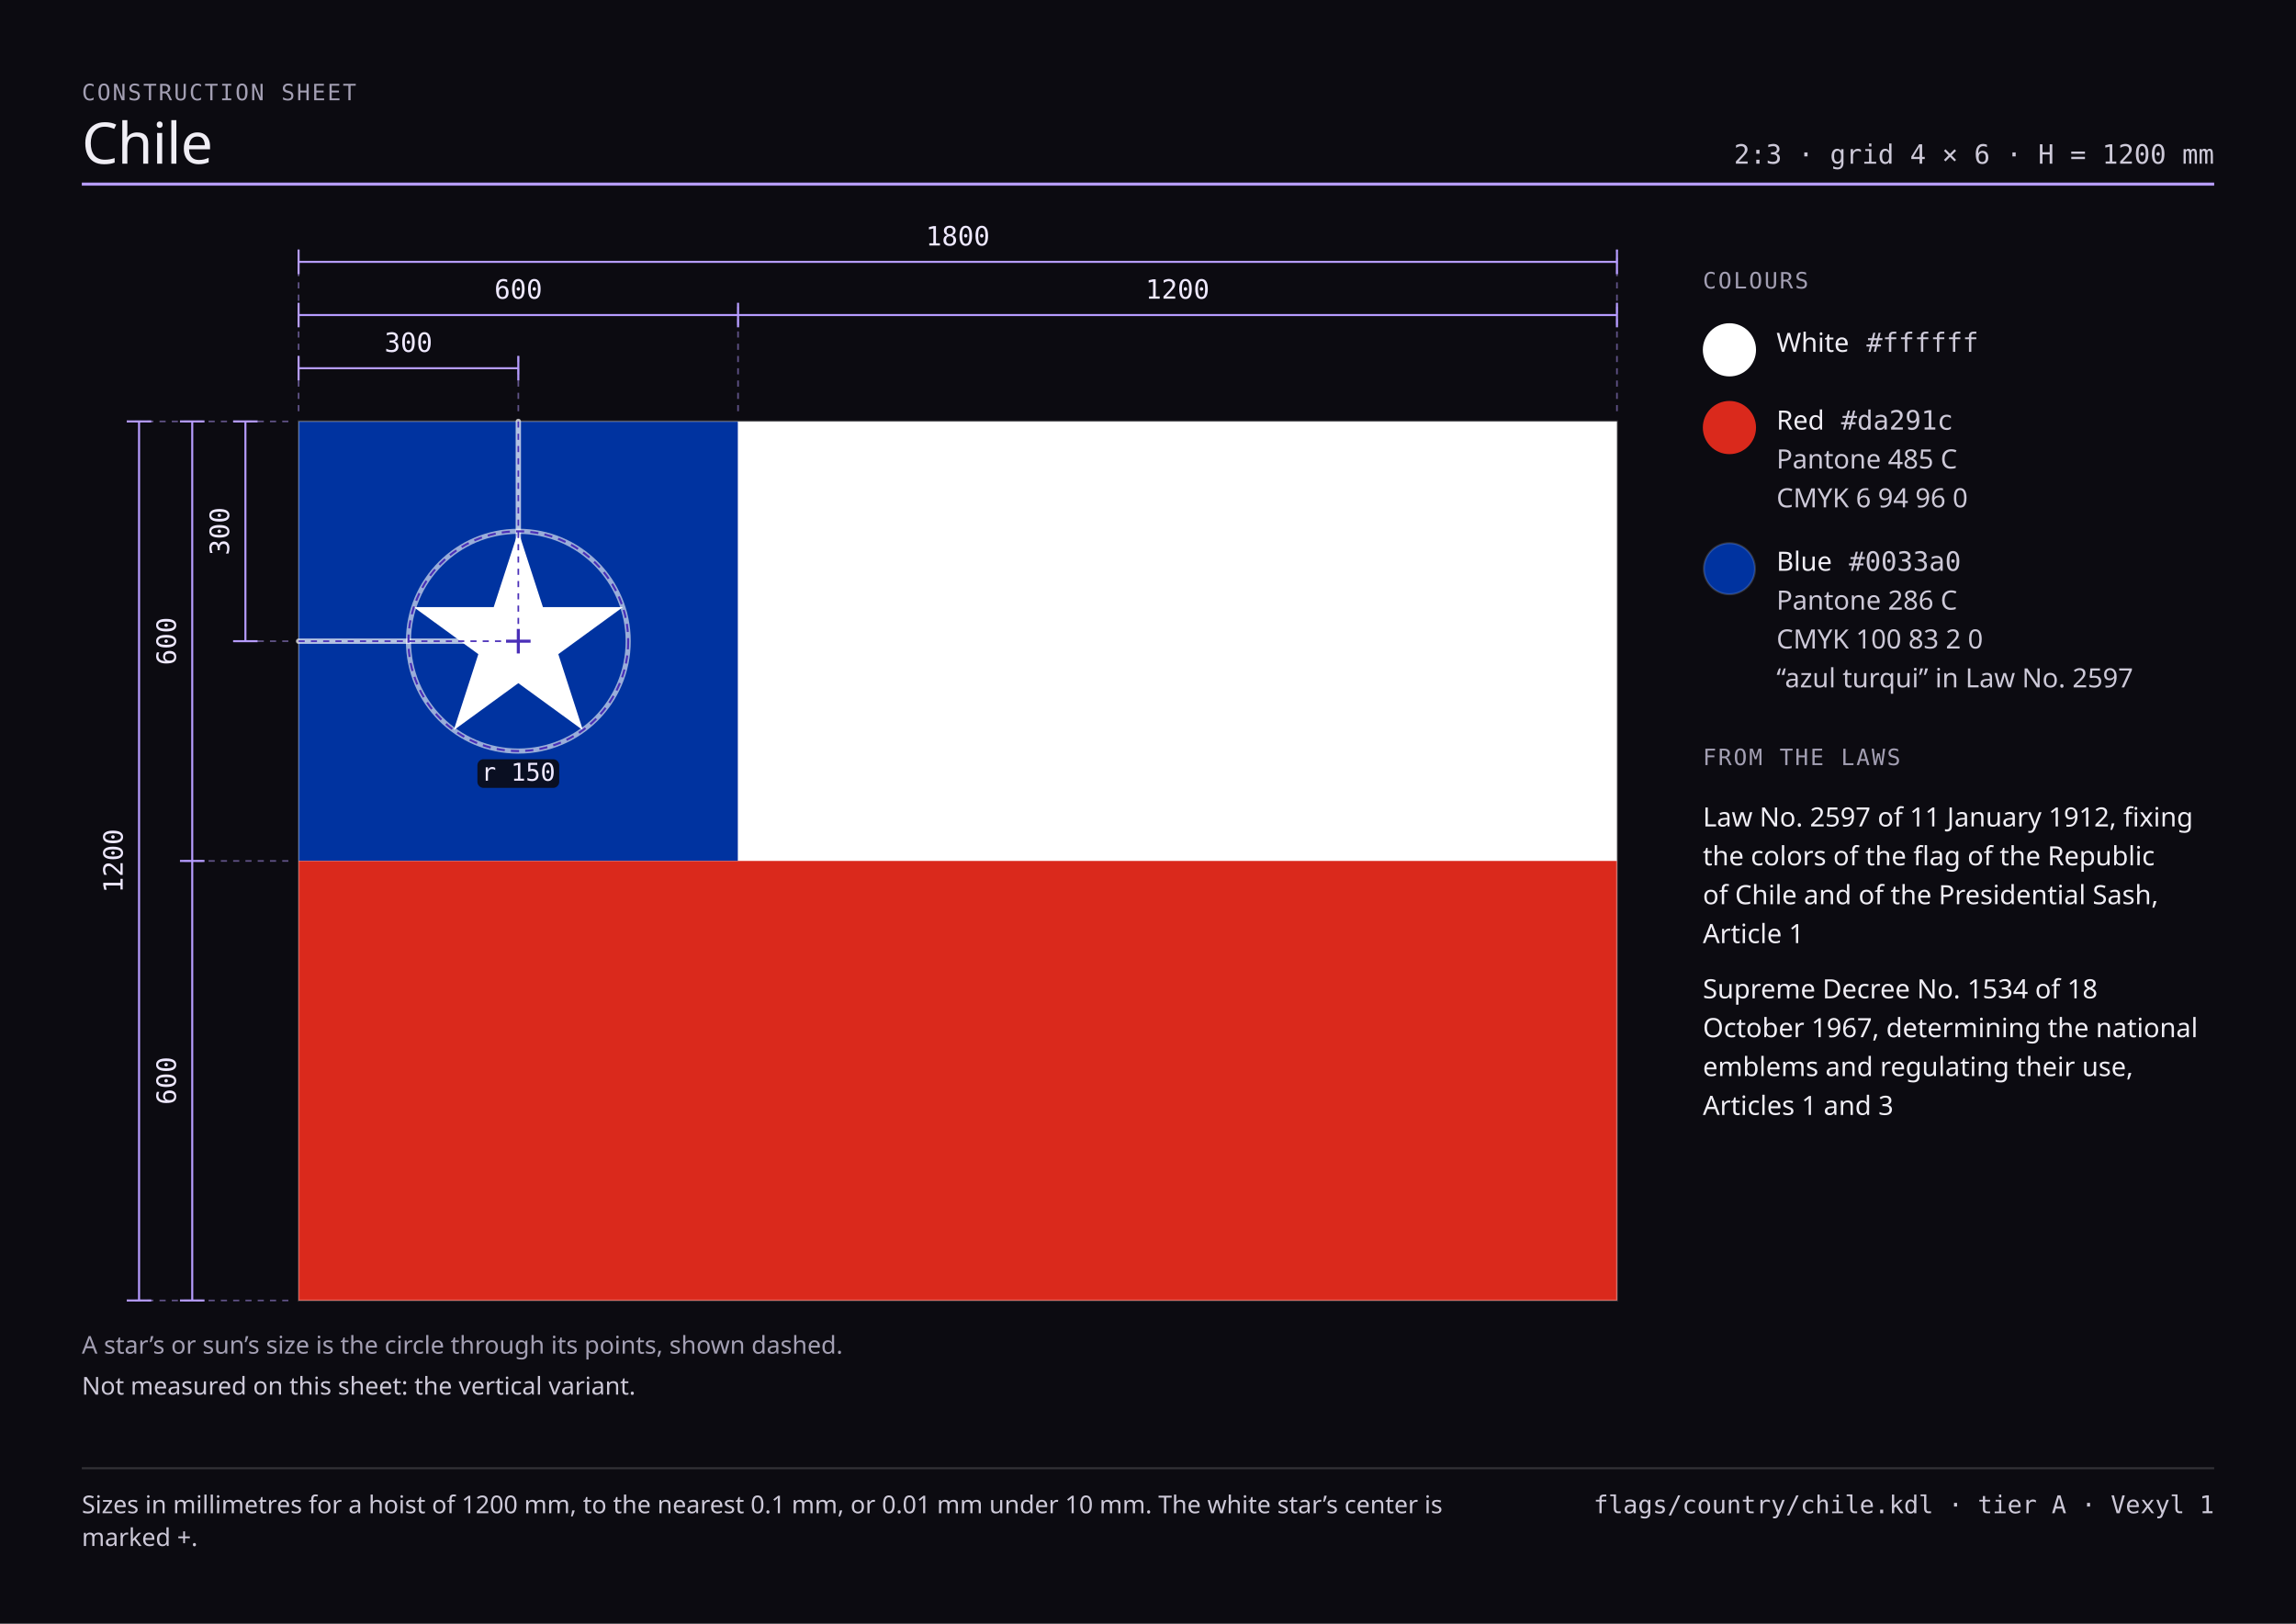
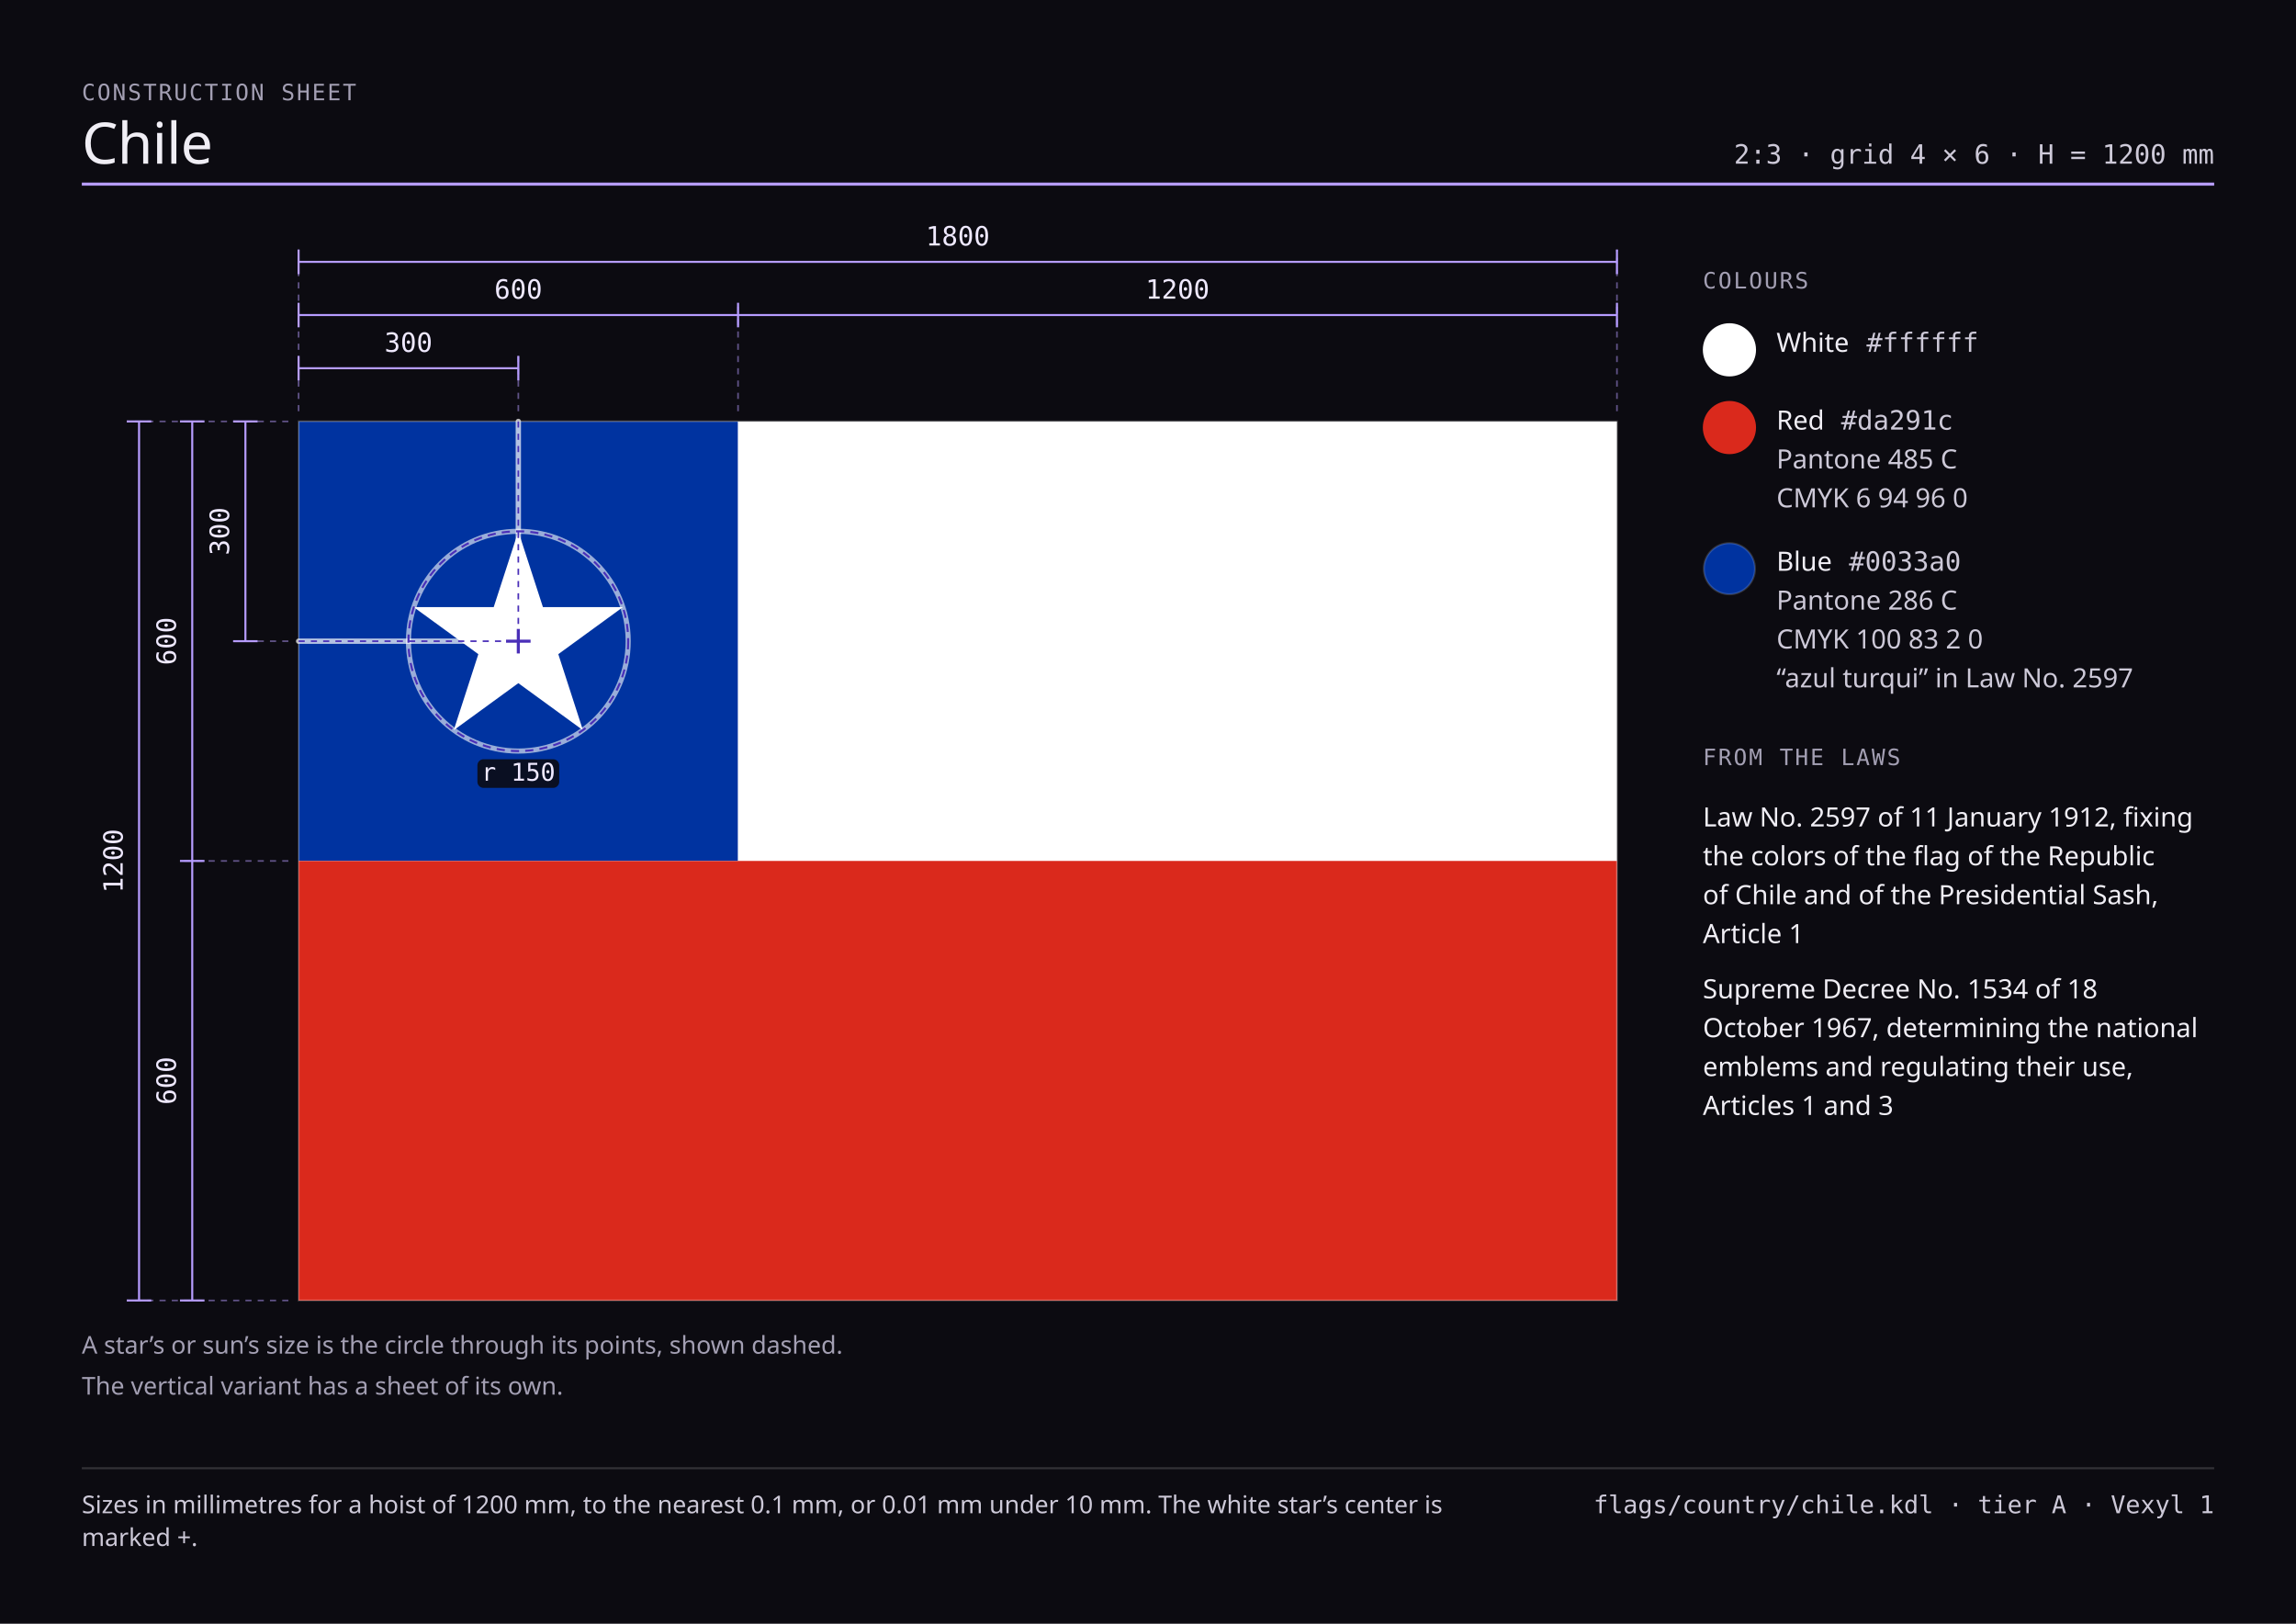
<svg xmlns="http://www.w3.org/2000/svg" width="297mm" height="210mm" viewBox="0 0 1122.52 793.701">
  <rect x="0" y="0" width="1122.52" height="793.701" fill="#0c0b11" />
  <text x="40" y="49" font-family="Geist Mono, ui-monospace, monospace" font-size="11" letter-spacing="0.88" fill="#a39fb3">CONSTRUCTION SHEET</text>
  <text x="40" y="80" font-family="Geist, system-ui, sans-serif" font-size="28" font-weight="500" letter-spacing="-0.28" fill="#f0eef5">Chile</text>
  <text x="1082.52" y="80" font-family="Geist Mono, ui-monospace, monospace" font-size="13" text-anchor="end" fill="#cdc9d8">2:3 · grid 4 × 6 · H = 1200 mm</text>
  <path d="M40 90H1082.52" stroke="#b69cff" stroke-width="1.5" />
  <svg x="145.984" y="206" width="644.551" height="429.701" viewBox="0 0 6 4" overflow="hidden">
    <clipPath id="vx-5ab43f5f15936159-cs-f-flag1">
      <polygon points="0,0 6,0 6,4 0,4" />
    </clipPath>
    <g clip-path="url(#vx-5ab43f5f15936159-cs-f-flag1)">
      <polygon points="0,0 6,0 6,4 0,4" fill="#ffffff" />
      <polygon points="0,2 6,2 6,4 0,4" fill="#da291c" />
      <clipPath id="vx-5ab43f5f15936159-cs-f-panel2">
        <polygon points="0,0 2,0 2,2 0,2" />
      </clipPath>
      <g transform="translate(0 0)" clip-path="url(#vx-5ab43f5f15936159-cs-f-panel2)" style="isolation:isolate">
        <polygon points="0,0 2,0 2,2 0,2" fill="#0033a0" />
        <polygon points="1,0.5 1.112,0.845 1.476,0.845 1.182,1.059 1.294,1.405 1,1.191 0.706,1.405 0.818,1.059 0.524,0.845 0.888,0.845" fill="#ffffff" />
      </g>
    </g>
  </svg>
  <rect x="145.984" y="206" width="644.551" height="429.701" fill="none" stroke="#ffffff" stroke-opacity="0.16" stroke-width="1" />
  <path d="M145.984 201V122M253.409 201V174M360.835 201V148M790.535 201V122M140.984 206H61.984M140.984 313.425H113.984M140.984 420.85H87.984M140.984 635.701H61.984" fill="none" stroke="#b69cff" stroke-opacity="0.5" stroke-width="0.8" stroke-dasharray="3 3" />
  <text x="199.697" y="172" font-family="Geist Mono, ui-monospace, monospace" font-size="13" fill="#efe9ff" stroke="#0c0b11" stroke-width="3" stroke-linejoin="round" paint-order="stroke" text-anchor="middle">300</text>
  <text x="253.409" y="146" font-family="Geist Mono, ui-monospace, monospace" font-size="13" fill="#efe9ff" stroke="#0c0b11" stroke-width="3" stroke-linejoin="round" paint-order="stroke" text-anchor="middle">600</text>
  <text x="575.685" y="146" font-family="Geist Mono, ui-monospace, monospace" font-size="13" fill="#efe9ff" stroke="#0c0b11" stroke-width="3" stroke-linejoin="round" paint-order="stroke" text-anchor="middle">1200</text>
  <text x="468.26" y="120" font-family="Geist Mono, ui-monospace, monospace" font-size="13" fill="#efe9ff" stroke="#0c0b11" stroke-width="3" stroke-linejoin="round" paint-order="stroke" text-anchor="middle">1800</text>
  <text x="111.984" y="259.713" font-family="Geist Mono, ui-monospace, monospace" font-size="13" fill="#efe9ff" stroke="#0c0b11" stroke-width="3" stroke-linejoin="round" paint-order="stroke" text-anchor="middle" transform="rotate(-90 111.9843 259.7126)">300</text>
  <text x="85.984" y="313.425" font-family="Geist Mono, ui-monospace, monospace" font-size="13" fill="#efe9ff" stroke="#0c0b11" stroke-width="3" stroke-linejoin="round" paint-order="stroke" text-anchor="middle" transform="rotate(-90 85.98425 313.4252)">600</text>
  <text x="85.984" y="528.276" font-family="Geist Mono, ui-monospace, monospace" font-size="13" fill="#efe9ff" stroke="#0c0b11" stroke-width="3" stroke-linejoin="round" paint-order="stroke" text-anchor="middle" transform="rotate(-90 85.98425 528.2756)">600</text>
  <text x="59.984" y="420.85" font-family="Geist Mono, ui-monospace, monospace" font-size="13" fill="#efe9ff" stroke="#0c0b11" stroke-width="3" stroke-linejoin="round" paint-order="stroke" text-anchor="middle" transform="rotate(-90 59.98425 420.8504)">1200</text>
  <path d="M253.409 206V305.425M145.984 313.425H245.409M247.409 313.425H259.409M253.409 307.425V319.425" fill="none" stroke="#ffffff" stroke-width="2.6" stroke-opacity="0.7" stroke-linecap="round" />
  <circle cx="253.409" cy="313.425" r="53.713" fill="none" stroke="#ffffff" stroke-width="2.5" stroke-opacity="0.6" />
  <circle cx="253.409" cy="313.425" r="53.713" fill="none" stroke="#4a2fb8" stroke-width="1" stroke-dasharray="4 3" />
  <path d="M253.409 206V305.425M145.984 313.425H245.409" fill="none" stroke="#4a2fb8" stroke-width="0.8" stroke-dasharray="3 3" />
  <path d="M247.409 313.425H259.409M253.409 307.425V319.425" stroke="#4a2fb8" stroke-width="1.5" />
  <path d="M145.984 180H253.409M145.984 174V186M253.409 174V186M145.984 154H360.835M145.984 148V160M360.835 148V160M360.835 154H790.535M360.835 148V160M790.535 148V160M145.984 128H790.535M145.984 122V134M790.535 122V134M119.984 206V313.425M113.984 206H125.984M113.984 313.425H125.984M93.984 206V420.85M87.984 206H99.984M87.984 420.85H99.984M93.984 420.85V635.701M87.984 420.85H99.984M87.984 635.701H99.984M67.984 206V635.701M61.984 206H73.984M61.984 635.701H73.984" fill="none" stroke="#b69cff" stroke-width="1" />
  <rect x="233.409" y="371.138" width="40" height="14" rx="3" fill="#0c0b11" fill-opacity="0.88" />
  <text x="253.409" y="381.638" font-family="Geist Mono, ui-monospace, monospace" font-size="12" fill="#efe9ff" text-anchor="middle">r 150</text>
  <text x="40" y="661.701" font-family="Geist, system-ui, sans-serif" font-size="12" fill="#a39fb3">A star’s or sun’s size is the circle through its points, shown dashed.</text>
-   <text x="40" y="681.701" font-family="Geist, system-ui, sans-serif" font-size="12" fill="#cdc9d8">Not measured on this sheet: the vertical variant.</text>
+   <text x="40" y="681.701" font-family="Geist, system-ui, sans-serif" font-size="12" fill="#a39fb3">The vertical variant has a sheet of its own.</text>
  <text x="832.52" y="141" font-family="Geist Mono, ui-monospace, monospace" font-size="11" font-weight="500" letter-spacing="0.88" fill="#a39fb3">COLOURS</text>
  <circle cx="845.52" cy="171" r="13" fill="#ffffff" />
  <text x="868.52" y="172" font-family="Geist, system-ui, sans-serif" font-size="13" font-weight="500" fill="#f0eef5">White</text>
  <text x="912.521" y="172" font-family="Geist Mono, ui-monospace, monospace" font-size="13" fill="#cdc9d8">#ffffff</text>
  <circle cx="845.52" cy="209" r="13" fill="#da291c" />
  <text x="868.52" y="210" font-family="Geist, system-ui, sans-serif" font-size="13" font-weight="500" fill="#f0eef5">Red</text>
  <text x="900.1" y="210" font-family="Geist Mono, ui-monospace, monospace" font-size="13" fill="#cdc9d8">#da291c</text>
  <text x="868.52" y="229" font-family="Geist, system-ui, sans-serif" font-size="13" fill="#cdc9d8">Pantone 485 C</text>
  <text x="868.52" y="248" font-family="Geist, system-ui, sans-serif" font-size="13" fill="#cdc9d8">CMYK 6 94 96 0</text>
  <circle cx="845.52" cy="278" r="12.5" fill="#0033a0" stroke="#ffffff" stroke-opacity="0.16" stroke-width="1" />
  <text x="868.52" y="279" font-family="Geist, system-ui, sans-serif" font-size="13" font-weight="500" fill="#f0eef5">Blue</text>
  <text x="903.949" y="279" font-family="Geist Mono, ui-monospace, monospace" font-size="13" fill="#cdc9d8">#0033a0</text>
  <text x="868.52" y="298" font-family="Geist, system-ui, sans-serif" font-size="13" fill="#cdc9d8">Pantone 286 C</text>
  <text x="868.52" y="317" font-family="Geist, system-ui, sans-serif" font-size="13" fill="#cdc9d8">CMYK 100 83 2 0</text>
  <text x="868.52" y="336" font-family="Geist, system-ui, sans-serif" font-size="13" fill="#cdc9d8">“azul turqui” in Law No. 2597</text>
  <text x="832.52" y="374" font-family="Geist Mono, ui-monospace, monospace" font-size="11" font-weight="500" letter-spacing="0.88" fill="#a39fb3">FROM THE LAWS</text>
  <text x="832.52" y="404" font-family="Geist, system-ui, sans-serif" font-size="13" fill="#f0eef5">Law No. 2597 of 11 January 1912, fixing</text>
  <text x="832.52" y="423" font-family="Geist, system-ui, sans-serif" font-size="13" fill="#f0eef5">the colors of the flag of the Republic</text>
  <text x="832.52" y="442" font-family="Geist, system-ui, sans-serif" font-size="13" fill="#f0eef5">of Chile and of the Presidential Sash,</text>
  <text x="832.52" y="461" font-family="Geist, system-ui, sans-serif" font-size="13" fill="#f0eef5">Article 1</text>
  <text x="832.52" y="488" font-family="Geist, system-ui, sans-serif" font-size="13" fill="#f0eef5">Supreme Decree No. 1534 of 18</text>
  <text x="832.52" y="507" font-family="Geist, system-ui, sans-serif" font-size="13" fill="#f0eef5">October 1967, determining the national</text>
  <text x="832.52" y="526" font-family="Geist, system-ui, sans-serif" font-size="13" fill="#f0eef5">emblems and regulating their use,</text>
  <text x="832.52" y="545" font-family="Geist, system-ui, sans-serif" font-size="13" fill="#f0eef5">Articles 1 and 3</text>
  <path d="M40 717.701H1082.52" stroke="#ffffff" stroke-opacity="0.16" stroke-width="1" />
  <text x="40" y="739.701" font-family="Geist, system-ui, sans-serif" font-size="12" fill="#cdc9d8">Sizes in millimetres for a hoist of 1200 mm, to the nearest 0.1 mm, or 0.01 mm under 10 mm. The white star’s center is</text>
  <text x="40" y="755.701" font-family="Geist, system-ui, sans-serif" font-size="12" fill="#cdc9d8">marked +.</text>
  <text x="1082.52" y="739.701" font-family="Geist Mono, ui-monospace, monospace" font-size="12" text-anchor="end" fill="#cdc9d8">flags/country/chile.kdl · tier A · Vexyl 1</text>
</svg>
